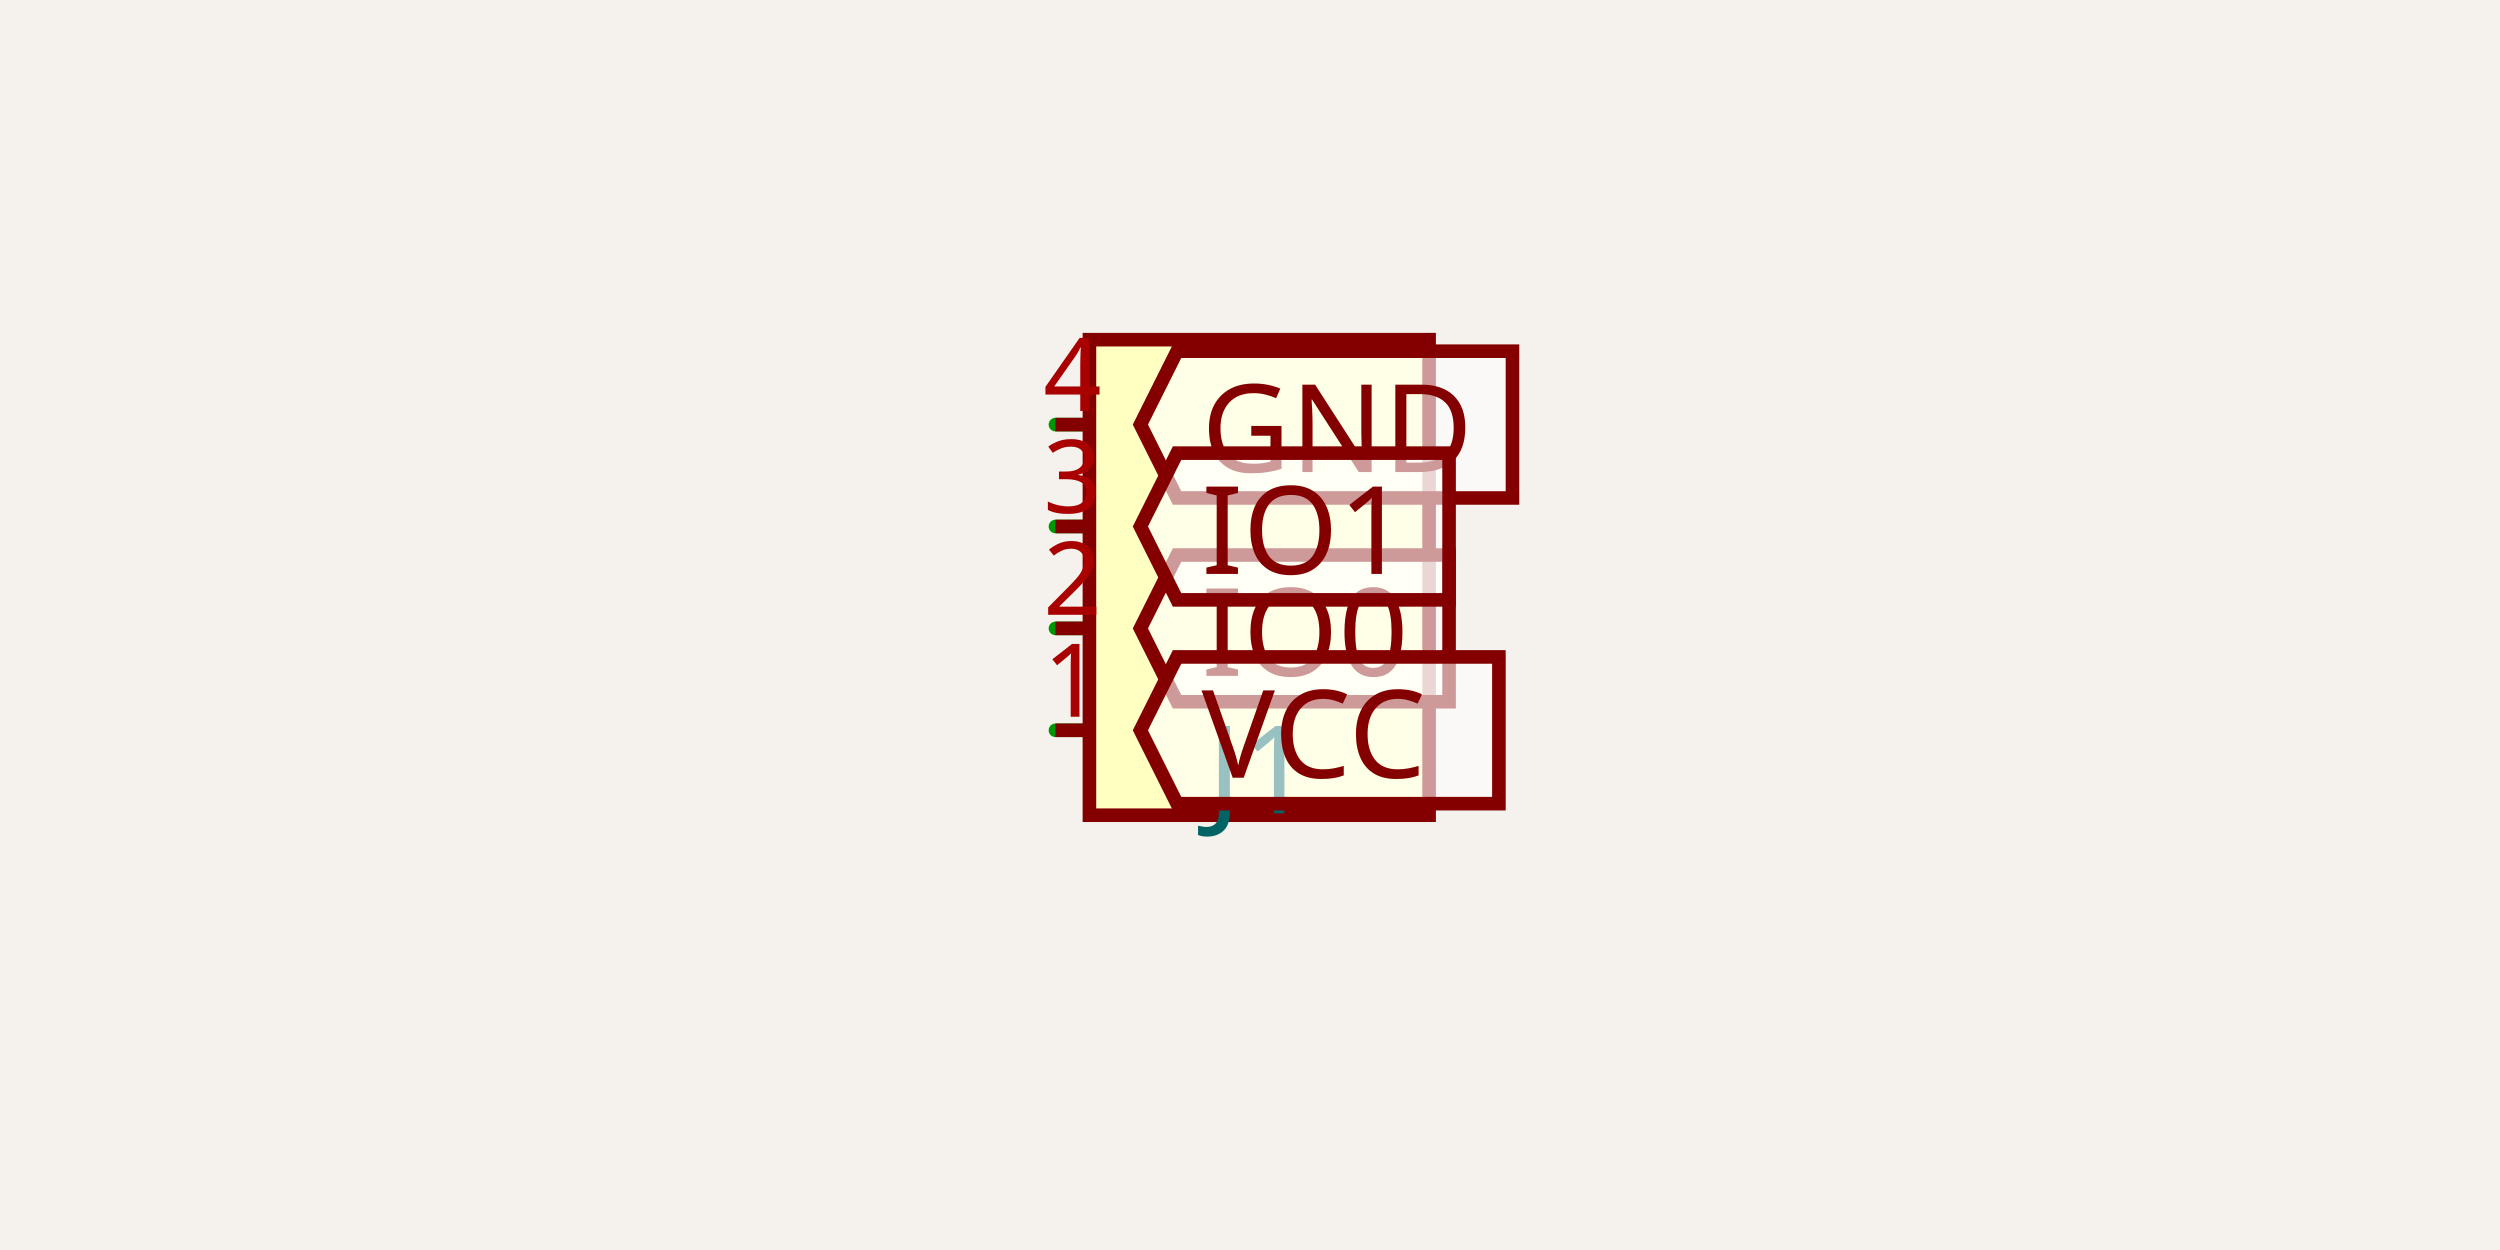
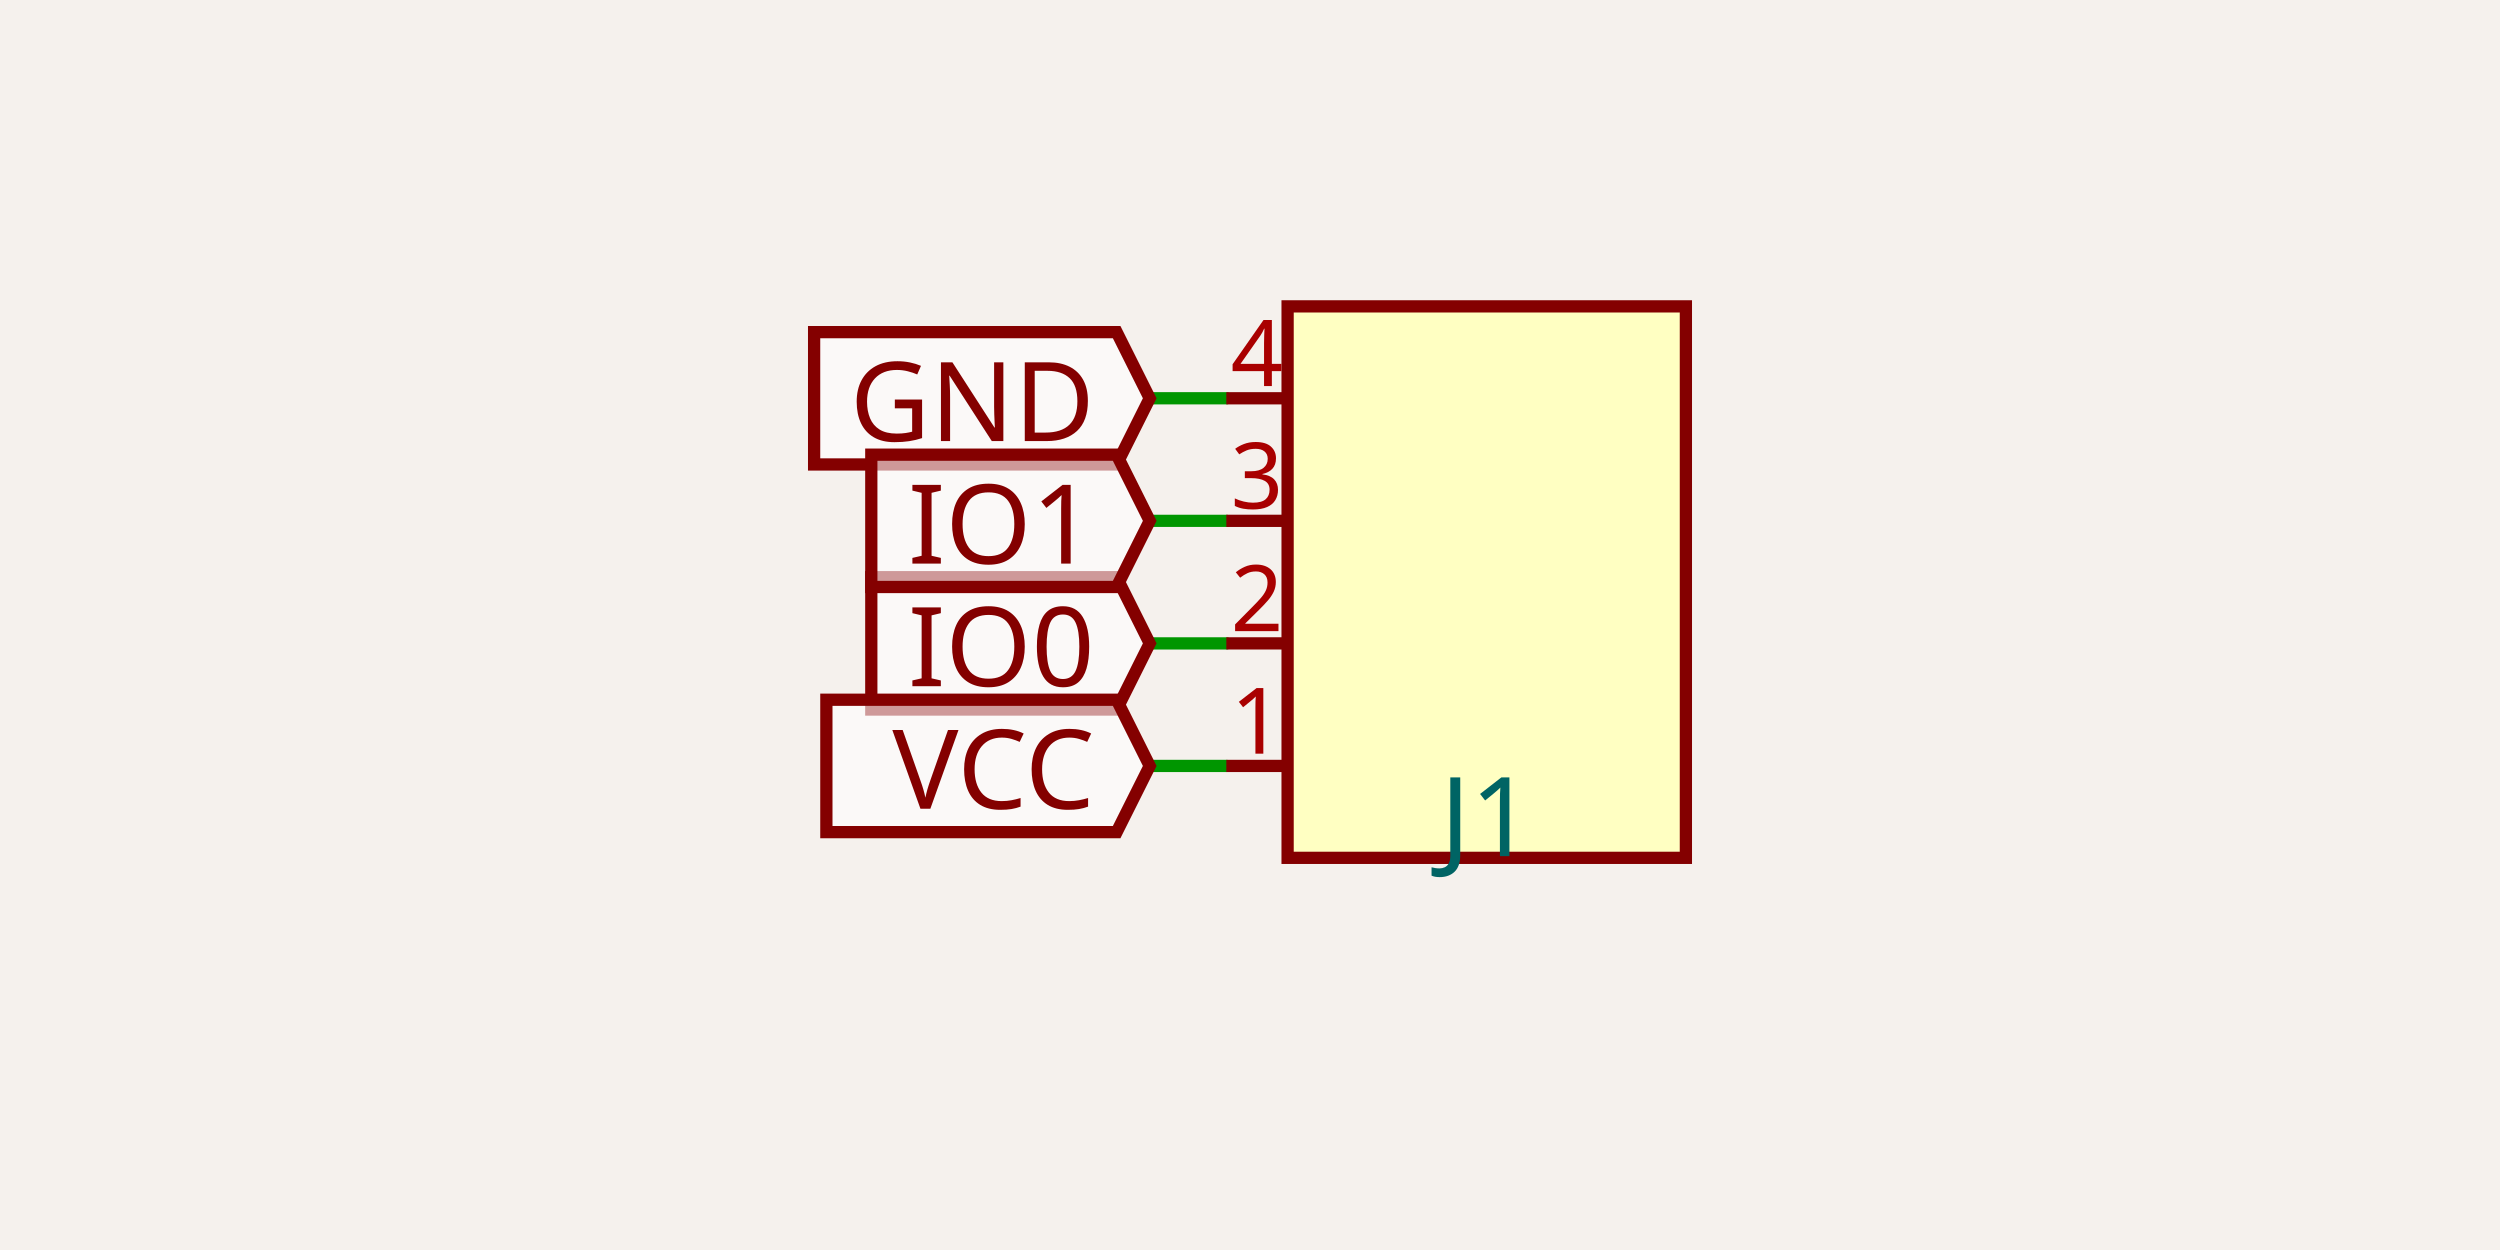
- <svg xmlns="http://www.w3.org/2000/svg" width="1200" height="600" style="background-color: rgb(245, 241, 237)" data-real-to-screen-transform="matrix(326.0869565217,0,0,-326.0869565217,604.4456521739,277.1739130435)" data-circuit-to-svg-version="0.0.346">
+ <svg xmlns="http://www.w3.org/2000/svg" width="1200" height="600" style="background-color: rgb(245, 241, 237)" data-real-to-screen-transform="matrix(294.1176470588,0,0,-294.1176470588,713.637254902,279.4117647059)" data-circuit-to-svg-version="0.0.346">
  <style>
              .boundary { fill: rgb(245, 241, 237); }
              .schematic-boundary { fill: none; stroke: #fff; }
              .component { fill: none; stroke: rgb(132, 0, 0); }
              .chip { fill: rgb(255, 255, 194); stroke: rgb(132, 0, 0); }
              .component-pin { fill: none; stroke: rgb(132, 0, 0); }
              /* Basic per-trace hover fallback */
              .trace:hover {
                filter: invert(1);
              }
              .trace:hover .trace-crossing-outline {
                opacity: 0;
              }
              .trace:hover .trace-junction {
                filter: invert(1);
              }
              /* Net-hover highlighting: when a trace or its overlays are hovered,
                 invert color for all traces (base + overlays) sharing the same
                 subcircuit connectivity key. Also hide crossing outline during hover. */
              svg:has(:is(g.trace[data-subcircuit-connectivity-map-key="undefined"], g.trace-overlays[data-subcircuit-connectivity-map-key="undefined"]):hover) :is(g.trace[data-subcircuit-connectivity-map-key="undefined"], g.trace-overlays[data-subcircuit-connectivity-map-key="undefined"]) { filter: invert(1); }
svg:has(:is(g.trace[data-subcircuit-connectivity-map-key="undefined"], g.trace-overlays[data-subcircuit-connectivity-map-key="undefined"]):hover) g.trace-overlays[data-subcircuit-connectivity-map-key="undefined"] .trace-crossing-outline { opacity: 0; }
              .text { font-family: sans-serif; fill: rgb(0, 150, 0); }
              .pin-number { fill: rgb(169, 0, 0); }
              .port-label { fill: rgb(0, 100, 100); }
              .component-name { fill: rgb(0, 100, 100); }
            </style>
  <rect class="boundary" x="0" y="0" width="1200" height="600" />
  <g class="trace" data-layer="base" data-circuit-json-type="schematic_trace" data-schematic-trace-id="schematic_trace:label:net-label:GND">
-     <path d="M 506.62 203.804 L 547.38 203.804" class="trace-invisible-hover-outline" stroke="rgb(0, 150, 0)" fill="none" stroke-width="52.174px" stroke-linecap="round" opacity="0" stroke-linejoin="round" />
-     <path d="M 506.62 203.804 L 547.38 203.804" stroke="rgb(0, 150, 0)" fill="none" stroke-width="6.522px" stroke-linecap="round" stroke-linejoin="round" />
+     <path d="M 588.637 191.176 L 551.873 191.176" class="trace-invisible-hover-outline" stroke="rgb(0, 150, 0)" fill="none" stroke-width="47.059px" stroke-linecap="round" opacity="0" stroke-linejoin="round" />
+     <path d="M 588.637 191.176 L 551.873 191.176" stroke="rgb(0, 150, 0)" fill="none" stroke-width="5.882px" stroke-linecap="round" stroke-linejoin="round" />
  </g>
  <g class="trace" data-layer="base" data-circuit-json-type="schematic_trace" data-schematic-trace-id="schematic_trace:label:net-label:IO0">
-     <path d="M 506.62 301.63 L 547.38 301.63" class="trace-invisible-hover-outline" stroke="rgb(0, 150, 0)" fill="none" stroke-width="52.174px" stroke-linecap="round" opacity="0" stroke-linejoin="round" />
-     <path d="M 506.62 301.63 L 547.38 301.63" stroke="rgb(0, 150, 0)" fill="none" stroke-width="6.522px" stroke-linecap="round" stroke-linejoin="round" />
+     <path d="M 588.637 308.824 L 551.873 308.824" class="trace-invisible-hover-outline" stroke="rgb(0, 150, 0)" fill="none" stroke-width="47.059px" stroke-linecap="round" opacity="0" stroke-linejoin="round" />
+     <path d="M 588.637 308.824 L 551.873 308.824" stroke="rgb(0, 150, 0)" fill="none" stroke-width="5.882px" stroke-linecap="round" stroke-linejoin="round" />
  </g>
  <g class="trace" data-layer="base" data-circuit-json-type="schematic_trace" data-schematic-trace-id="schematic_trace:label:net-label:IO1">
-     <path d="M 506.62 252.717 L 547.38 252.717" class="trace-invisible-hover-outline" stroke="rgb(0, 150, 0)" fill="none" stroke-width="52.174px" stroke-linecap="round" opacity="0" stroke-linejoin="round" />
-     <path d="M 506.62 252.717 L 547.38 252.717" stroke="rgb(0, 150, 0)" fill="none" stroke-width="6.522px" stroke-linecap="round" stroke-linejoin="round" />
+     <path d="M 588.637 250 L 551.873 250" class="trace-invisible-hover-outline" stroke="rgb(0, 150, 0)" fill="none" stroke-width="47.059px" stroke-linecap="round" opacity="0" stroke-linejoin="round" />
+     <path d="M 588.637 250 L 551.873 250" stroke="rgb(0, 150, 0)" fill="none" stroke-width="5.882px" stroke-linecap="round" stroke-linejoin="round" />
  </g>
  <g class="trace" data-layer="base" data-circuit-json-type="schematic_trace" data-schematic-trace-id="schematic_trace:label:net-label:VCC">
-     <path d="M 506.62 350.543 L 547.38 350.543" class="trace-invisible-hover-outline" stroke="rgb(0, 150, 0)" fill="none" stroke-width="52.174px" stroke-linecap="round" opacity="0" stroke-linejoin="round" />
-     <path d="M 506.62 350.543 L 547.38 350.543" stroke="rgb(0, 150, 0)" fill="none" stroke-width="6.522px" stroke-linecap="round" stroke-linejoin="round" />
+     <path d="M 588.637 367.647 L 551.873 367.647" class="trace-invisible-hover-outline" stroke="rgb(0, 150, 0)" fill="none" stroke-width="47.059px" stroke-linecap="round" opacity="0" stroke-linejoin="round" />
+     <path d="M 588.637 367.647 L 551.873 367.647" stroke="rgb(0, 150, 0)" fill="none" stroke-width="5.882px" stroke-linecap="round" stroke-linejoin="round" />
  </g>
  <g class="trace-overlays" data-layer="overlay" data-circuit-json-type="schematic_trace" data-schematic-trace-id="schematic_trace:label:net-label:GND" />
  <g class="trace-overlays" data-layer="overlay" data-circuit-json-type="schematic_trace" data-schematic-trace-id="schematic_trace:label:net-label:IO0" />
  <g class="trace-overlays" data-layer="overlay" data-circuit-json-type="schematic_trace" data-schematic-trace-id="schematic_trace:label:net-label:IO1" />
  <g class="trace-overlays" data-layer="overlay" data-circuit-json-type="schematic_trace" data-schematic-trace-id="schematic_trace:label:net-label:VCC" />
  <g data-circuit-json-type="schematic_component" data-schematic-component-id="schematic_component:J1">
-     <rect class="component chip" x="522.924" y="163.043" width="163.043" height="228.261" stroke-width="6.522px" fill="rgb(255, 255, 194)" stroke="rgb(132, 0, 0)" />
-     <rect class="component-overlay" x="522.924" y="163.043" width="163.043" height="228.261" fill="transparent" />
-     <text x="604.446" y="407.609" fill="rgb(0, 100, 100)" text-anchor="middle" dominant-baseline="ideographic" font-family="sans-serif" font-size="58.696px" transform="rotate(0, 604.4457, 407.6087)">J1</text>
-     <line class="component-pin" x1="522.924" y1="350.543" x2="506.62" y2="350.543" stroke-width="6.522px" />
+     <rect class="component chip" x="618.049" y="147.059" width="191.176" height="264.706" stroke-width="5.882px" fill="rgb(255, 255, 194)" stroke="rgb(132, 0, 0)" />
+     <rect class="component-overlay" x="618.049" y="147.059" width="191.176" height="264.706" fill="transparent" />
+     <text x="713.637" y="426.471" fill="rgb(0, 100, 100)" text-anchor="middle" dominant-baseline="ideographic" font-family="sans-serif" font-size="52.941px" transform="rotate(0, 713.6373, 426.4706)">J1</text>
+     <line class="component-pin" x1="618.049" y1="367.647" x2="588.637" y2="367.647" stroke-width="5.882px" />
    <g data-schematic-port-id="source_port:J1:1">
-       <rect x="500.098" y="344.022" width="13.043" height="13.043" opacity="0" />
+       <rect x="582.755" y="361.765" width="11.765" height="11.765" opacity="0" />
    </g>
-     <text class="pin-number" x="514.772" y="344.022" style="font-family: sans-serif;" fill="rgb(169, 0, 0)" text-anchor="middle" dominant-baseline="auto" font-size="48.913px" transform="">1</text>
-     <line class="component-pin" x1="522.924" y1="301.63" x2="506.62" y2="301.63" stroke-width="6.522px" />
+     <text class="pin-number" x="603.343" y="361.765" style="font-family: sans-serif;" fill="rgb(169, 0, 0)" text-anchor="middle" dominant-baseline="auto" font-size="44.118px" transform="">1</text>
+     <line class="component-pin" x1="618.049" y1="308.824" x2="588.637" y2="308.824" stroke-width="5.882px" />
    <g data-schematic-port-id="source_port:J1:2">
-       <rect x="500.098" y="295.109" width="13.043" height="13.043" opacity="0" />
+       <rect x="582.755" y="302.941" width="11.765" height="11.765" opacity="0" />
    </g>
-     <text class="pin-number" x="514.772" y="295.109" style="font-family: sans-serif;" fill="rgb(169, 0, 0)" text-anchor="middle" dominant-baseline="auto" font-size="48.913px" transform="">2</text>
-     <line class="component-pin" x1="522.924" y1="252.717" x2="506.62" y2="252.717" stroke-width="6.522px" />
+     <text class="pin-number" x="603.343" y="302.941" style="font-family: sans-serif;" fill="rgb(169, 0, 0)" text-anchor="middle" dominant-baseline="auto" font-size="44.118px" transform="">2</text>
+     <line class="component-pin" x1="618.049" y1="250" x2="588.637" y2="250" stroke-width="5.882px" />
    <g data-schematic-port-id="source_port:J1:3">
-       <rect x="500.098" y="246.196" width="13.043" height="13.043" opacity="0" />
+       <rect x="582.755" y="244.118" width="11.765" height="11.765" opacity="0" />
    </g>
-     <text class="pin-number" x="514.772" y="246.196" style="font-family: sans-serif;" fill="rgb(169, 0, 0)" text-anchor="middle" dominant-baseline="auto" font-size="48.913px" transform="">3</text>
-     <line class="component-pin" x1="522.924" y1="203.804" x2="506.62" y2="203.804" stroke-width="6.522px" />
+     <text class="pin-number" x="603.343" y="244.118" style="font-family: sans-serif;" fill="rgb(169, 0, 0)" text-anchor="middle" dominant-baseline="auto" font-size="44.118px" transform="">3</text>
+     <line class="component-pin" x1="618.049" y1="191.176" x2="588.637" y2="191.176" stroke-width="5.882px" />
    <g data-schematic-port-id="source_port:J1:4">
-       <rect x="500.098" y="197.283" width="13.043" height="13.043" opacity="0" />
+       <rect x="582.755" y="185.294" width="11.765" height="11.765" opacity="0" />
    </g>
-     <text class="pin-number" x="514.772" y="197.283" style="font-family: sans-serif;" fill="rgb(169, 0, 0)" text-anchor="middle" dominant-baseline="auto" font-size="48.913px" transform="">4</text>
+     <text class="pin-number" x="603.343" y="185.294" style="font-family: sans-serif;" fill="rgb(169, 0, 0)" text-anchor="middle" dominant-baseline="auto" font-size="44.118px" transform="">4</text>
  </g>
  <g class="schematic-port-hover" data-schematic-port-id="source_port:J1:1">
-     <circle cx="506.62" cy="350.543" r="13.043" fill="red" opacity="0" />
+     <circle cx="588.637" cy="367.647" r="11.765" fill="red" opacity="0" />
  </g>
  <g class="schematic-port-hover" data-schematic-port-id="source_port:J1:2">
-     <circle cx="506.62" cy="301.63" r="13.043" fill="red" opacity="0" />
+     <circle cx="588.637" cy="308.824" r="11.765" fill="red" opacity="0" />
  </g>
  <g class="schematic-port-hover" data-schematic-port-id="source_port:J1:3">
-     <circle cx="506.62" cy="252.717" r="13.043" fill="red" opacity="0" />
+     <circle cx="588.637" cy="250" r="11.765" fill="red" opacity="0" />
  </g>
  <g class="schematic-port-hover" data-schematic-port-id="source_port:J1:4">
-     <circle cx="506.62" cy="203.804" r="13.043" fill="red" opacity="0" />
+     <circle cx="588.637" cy="191.176" r="11.765" fill="red" opacity="0" />
  </g>
-   <path class="net-label" d="     M 547.38,203.804     L 564.989,168.587     L 725.989,168.587     L 725.989,239.022     L 564.989,239.022     Z   " fill="rgba(255, 255, 255, 0.6)" stroke="rgb(132, 0, 0)" stroke-width="6.522px" />
-   <text class="net-label-text" x="576.728" y="203.804" fill="rgb(132, 0, 0)" text-anchor="start" dominant-baseline="central" font-family="sans-serif" font-variant-numeric="tabular-nums" font-size="58.696px" transform="">GND</text>
-   <path class="net-label" d="     M 547.38,301.63     L 564.989,266.413     L 695.554,266.413     L 695.554,336.848     L 564.989,336.848     Z   " fill="rgba(255, 255, 255, 0.6)" stroke="rgb(132, 0, 0)" stroke-width="6.522px" />
-   <text class="net-label-text" x="576.728" y="301.63" fill="rgb(132, 0, 0)" text-anchor="start" dominant-baseline="central" font-family="sans-serif" font-variant-numeric="tabular-nums" font-size="58.696px" transform="">IO0</text>
-   <path class="net-label" d="     M 547.38,252.717     L 564.989,217.5     L 695.554,217.5     L 695.554,287.935     L 564.989,287.935     Z   " fill="rgba(255, 255, 255, 0.6)" stroke="rgb(132, 0, 0)" stroke-width="6.522px" />
-   <text class="net-label-text" x="576.728" y="252.717" fill="rgb(132, 0, 0)" text-anchor="start" dominant-baseline="central" font-family="sans-serif" font-variant-numeric="tabular-nums" font-size="58.696px" transform="">IO1</text>
-   <path class="net-label" d="     M 547.38,350.543     L 564.989,315.326     L 719.467,315.326     L 719.467,385.761     L 564.989,385.761     Z   " fill="rgba(255, 255, 255, 0.6)" stroke="rgb(132, 0, 0)" stroke-width="6.522px" />
-   <text class="net-label-text" x="576.728" y="350.543" fill="rgb(132, 0, 0)" text-anchor="start" dominant-baseline="central" font-family="sans-serif" font-variant-numeric="tabular-nums" font-size="58.696px" transform="">VCC</text>
+   <path class="net-label" d="     M 551.873,191.176     L 535.99,222.941     L 390.775,222.941     L 390.775,159.412     L 535.99,159.412     Z   " fill="rgba(255, 255, 255, 0.6)" stroke="rgb(132, 0, 0)" stroke-width="5.882px" />
+   <text class="net-label-text" x="525.402" y="191.176" fill="rgb(132, 0, 0)" text-anchor="end" dominant-baseline="central" font-family="sans-serif" font-variant-numeric="tabular-nums" font-size="52.941px" transform="">GND</text>
+   <path class="net-label" d="     M 551.873,308.824     L 535.99,340.588     L 418.225,340.588     L 418.225,277.059     L 535.99,277.059     Z   " fill="rgba(255, 255, 255, 0.6)" stroke="rgb(132, 0, 0)" stroke-width="5.882px" />
+   <text class="net-label-text" x="525.402" y="308.824" fill="rgb(132, 0, 0)" text-anchor="end" dominant-baseline="central" font-family="sans-serif" font-variant-numeric="tabular-nums" font-size="52.941px" transform="">IO0</text>
+   <path class="net-label" d="     M 551.873,250     L 535.99,281.765     L 418.225,281.765     L 418.225,218.235     L 535.99,218.235     Z   " fill="rgba(255, 255, 255, 0.6)" stroke="rgb(132, 0, 0)" stroke-width="5.882px" />
+   <text class="net-label-text" x="525.402" y="250" fill="rgb(132, 0, 0)" text-anchor="end" dominant-baseline="central" font-family="sans-serif" font-variant-numeric="tabular-nums" font-size="52.941px" transform="">IO1</text>
+   <path class="net-label" d="     M 551.873,367.647     L 535.99,399.412     L 396.657,399.412     L 396.657,335.882     L 535.99,335.882     Z   " fill="rgba(255, 255, 255, 0.6)" stroke="rgb(132, 0, 0)" stroke-width="5.882px" />
+   <text class="net-label-text" x="525.402" y="367.647" fill="rgb(132, 0, 0)" text-anchor="end" dominant-baseline="central" font-family="sans-serif" font-variant-numeric="tabular-nums" font-size="52.941px" transform="">VCC</text>
</svg>
